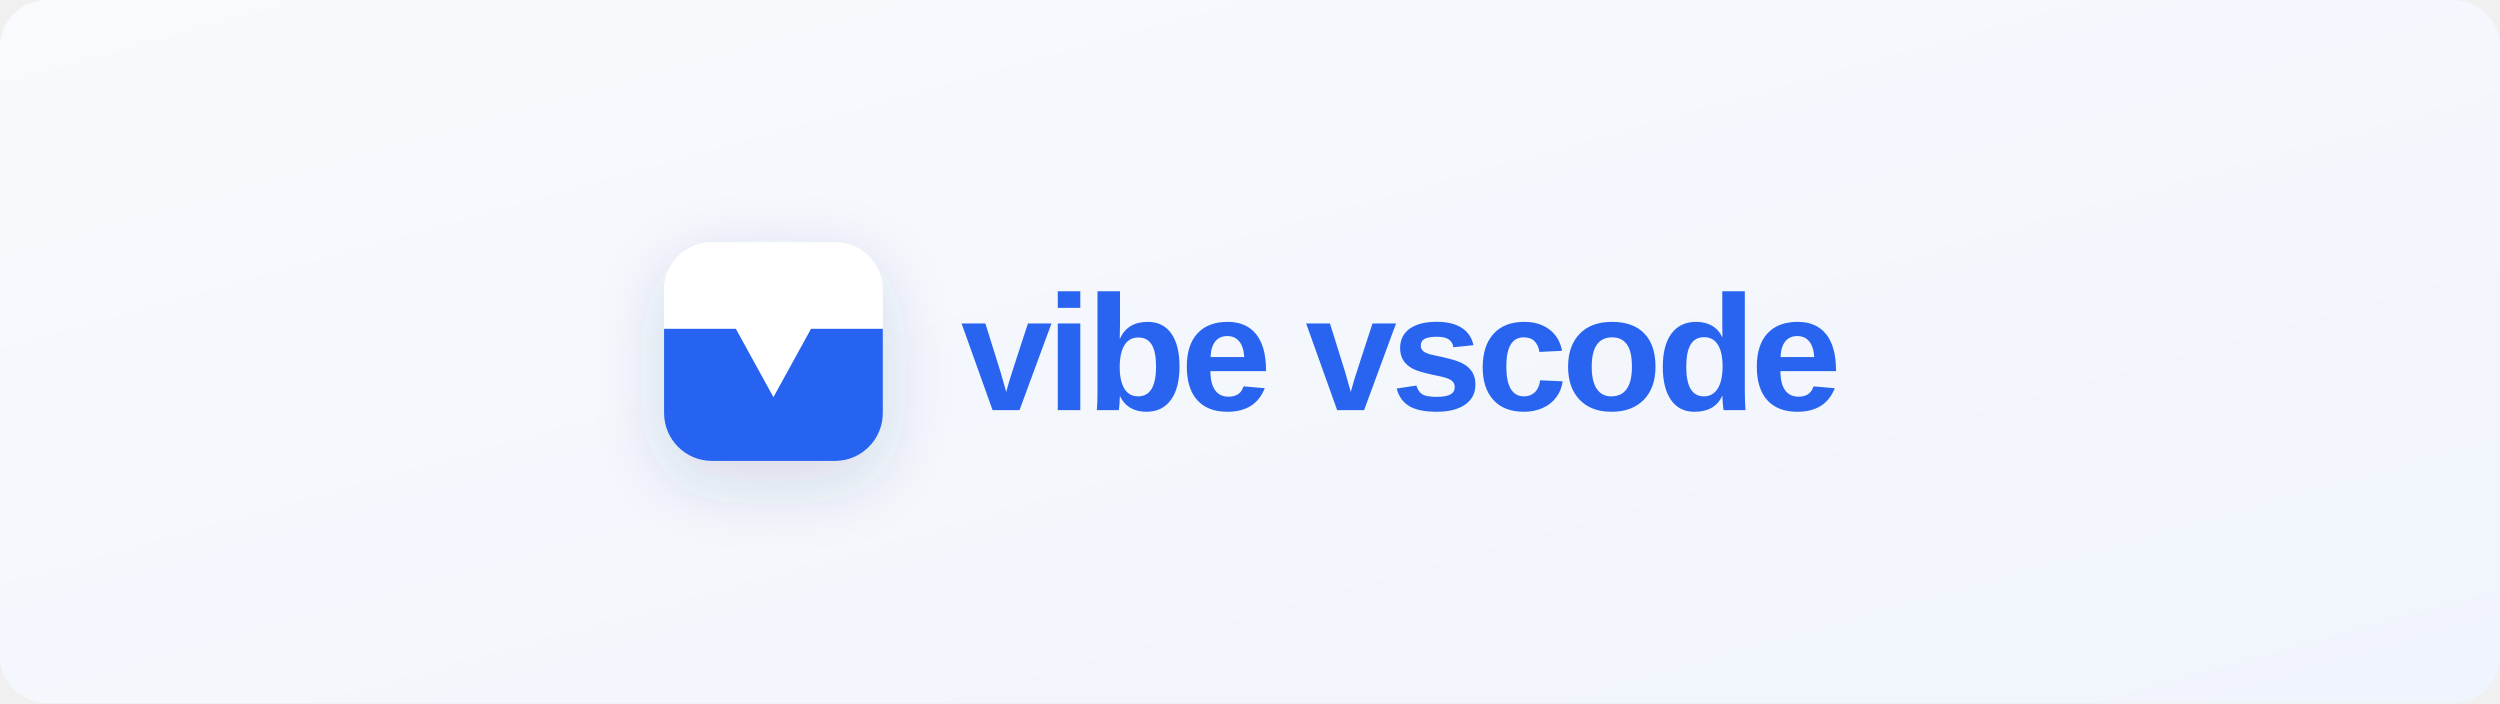
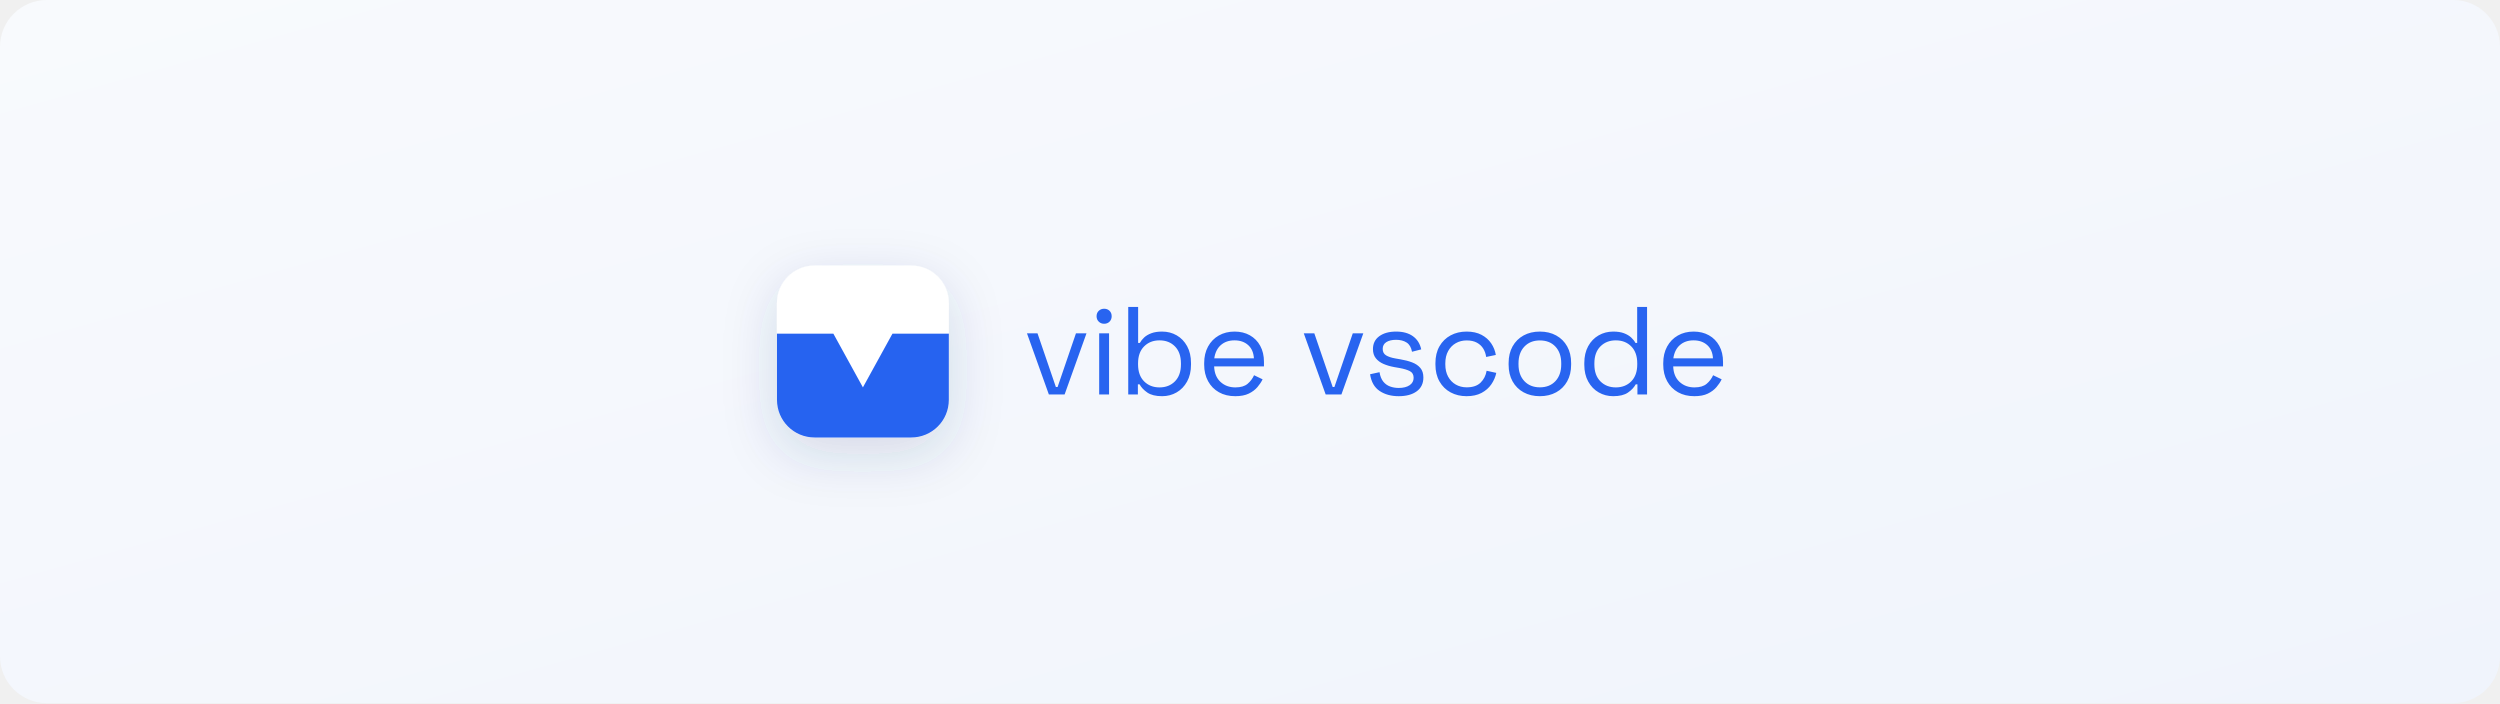
<svg xmlns="http://www.w3.org/2000/svg" width="1280" height="360" viewBox="0 0 1280 360" role="img" aria-labelledby="title">
  <style>
		@media (prefers-color-scheme: dark) {
			.background-start { stop-color: #141D2E; }
			.background-end { stop-color: #101725; }
		}
	</style>
  <defs>
    <linearGradient id="background" x1="0" y1="0" x2="1" y2="1">
      <stop class="background-start" stop-color="#F8FAFD" />
      <stop class="background-end" offset="1" stop-color="#F0F4FC" />
    </linearGradient>
    <filter id="logo-shadow" x="-75%" y="-75%" width="250%" height="275%" color-interpolation-filters="sRGB">
      <feDropShadow dx="0" dy="6" stdDeviation="10" flood-color="#233D76" flood-opacity=".16" />
    </filter>
    <clipPath id="vibe-logo">
      <rect width="64" height="64" rx="14" />
    </clipPath>
  </defs>
  <rect width="1280" height="360" rx="24" fill="url(#background)" />
-   <g transform="translate(340 124)">
-     <g transform="scale(1.75)" filter="url(#logo-shadow)">
+   <g id="brand">
+     <g transform="translate(397.808 136) scale(1.375)" filter="url(#logo-shadow)">
      <g clip-path="url(#vibe-logo)">
        <rect width="64" height="64" fill="#FFFFFF" />
        <path d="M0 25.333H21L32 45.333L43 25.333H64V64H0Z" fill="#2864F0" />
      </g>
    </g>
-     <text x="152" y="86" fill="#2864F0" font-family="Arial, Helvetica, sans-serif" font-size="84" font-weight="600" letter-spacing="-3" textLength="448" lengthAdjust="spacingAndGlyphs">vibe vscode</text>
+     <path id="wordmark" fill="#2864F0" transform="translate(523.784 201.952)" d="M13.226 0 2.024 -31.29H7.419L16.824 -3.798H17.703L27.108 -31.29H32.503L21.3 0ZM38.994 0V-31.29H44.059V0ZM41.526 -36.183Q39.896 -36.183 38.778 -37.273Q37.66 -38.363 37.66 -40.031Q37.66 -41.744 38.778 -42.811Q39.896 -43.878 41.526 -43.878Q43.221 -43.878 44.307 -42.811Q45.393 -41.744 45.393 -40.031Q45.393 -38.363 44.307 -37.273Q43.221 -36.183 41.526 -36.183ZM71.219 0.896Q66.34 0.896 63.65 -0.962Q60.96 -2.821 59.69 -5.158H58.811V0H53.874V-44.8H58.939V-26.369H59.818Q60.613 -27.839 62.024 -29.159Q63.435 -30.478 65.706 -31.332Q67.976 -32.186 71.219 -32.186Q75.332 -32.186 78.687 -30.252Q82.042 -28.319 84.026 -24.693Q86.01 -21.068 86.01 -16.066V-15.224Q86.01 -10.221 84.003 -6.596Q81.996 -2.971 78.641 -1.037Q75.286 0.896 71.219 0.896ZM69.878 -3.599Q74.726 -3.599 77.79 -6.704Q80.854 -9.808 80.854 -15.37V-15.919Q80.854 -21.482 77.799 -24.586Q74.744 -27.69 69.878 -27.69Q65.075 -27.69 61.988 -24.586Q58.902 -21.482 58.902 -15.919V-15.37Q58.902 -9.808 61.988 -6.704Q65.075 -3.599 69.878 -3.599ZM108.663 0.896Q103.882 0.896 100.311 -1.12Q96.741 -3.136 94.747 -6.793Q92.754 -10.451 92.754 -15.261V-16.029Q92.754 -20.884 94.738 -24.519Q96.722 -28.154 100.238 -30.17Q103.754 -32.186 108.308 -32.186Q112.753 -32.186 116.14 -30.287Q119.528 -28.389 121.448 -24.891Q123.368 -21.393 123.368 -16.62V-14.367H97.856Q98.029 -9.286 101.083 -6.443Q104.137 -3.599 108.737 -3.599Q112.811 -3.599 114.979 -5.435Q117.147 -7.27 118.297 -9.835L122.662 -7.742Q121.721 -5.76 120.025 -3.763Q118.329 -1.765 115.604 -0.435Q112.879 0.896 108.663 0.896ZM97.92 -18.475H118.221Q117.965 -22.863 115.263 -25.277Q112.561 -27.69 108.289 -27.69Q104.026 -27.69 101.288 -25.277Q98.55 -22.863 97.92 -18.475ZM154.954 0 143.752 -31.29H149.147L158.552 -3.798H159.431L168.836 -31.29H174.231L163.028 0ZM192.355 0.896Q186.556 0.896 182.565 -1.792Q178.575 -4.48 177.697 -10.335L182.531 -11.392Q183.025 -8.334 184.444 -6.577Q185.864 -4.82 187.931 -4.071Q189.999 -3.323 192.355 -3.323Q195.898 -3.323 197.947 -4.724Q199.995 -6.125 199.995 -8.506Q199.995 -10.932 198.056 -11.936Q196.117 -12.941 192.71 -13.544L190.1 -14Q187.045 -14.549 184.566 -15.624Q182.086 -16.698 180.627 -18.546Q179.167 -20.394 179.167 -23.212Q179.167 -27.448 182.419 -29.817Q185.67 -32.186 191.03 -32.186Q196.342 -32.186 199.657 -29.795Q202.973 -27.404 203.879 -23.064L199.163 -21.851Q198.56 -25.192 196.401 -26.579Q194.243 -27.967 191.03 -27.967Q187.862 -27.967 186.01 -26.781Q184.158 -25.594 184.158 -23.323Q184.158 -21.06 185.892 -20.006Q187.627 -18.952 190.621 -18.431L193.231 -17.975Q196.542 -17.426 199.204 -16.415Q201.866 -15.405 203.426 -13.566Q204.986 -11.728 204.986 -8.673Q204.986 -4.09 201.574 -1.597Q198.163 0.896 192.355 0.896ZM227.102 0.896Q222.54 0.896 218.932 -1.047Q215.324 -2.989 213.239 -6.637Q211.154 -10.285 211.154 -15.288V-16.002Q211.154 -21.05 213.239 -24.675Q215.324 -28.3 218.932 -30.243Q222.54 -32.186 227.102 -32.186Q231.601 -32.186 234.751 -30.517Q237.901 -28.849 239.736 -26.111Q241.57 -23.372 242.074 -20.216L237.128 -19.188Q236.827 -21.517 235.658 -23.439Q234.49 -25.361 232.381 -26.507Q230.271 -27.653 227.158 -27.653Q224.044 -27.653 221.57 -26.234Q219.095 -24.814 217.657 -22.189Q216.219 -19.564 216.219 -15.919V-15.37Q216.219 -11.726 217.657 -9.101Q219.095 -6.475 221.57 -5.056Q224.044 -3.636 227.158 -3.636Q231.851 -3.636 234.307 -6.07Q236.763 -8.503 237.366 -12.12L242.311 -11.037Q241.661 -7.917 239.781 -5.179Q237.901 -2.44 234.751 -0.772Q231.601 0.896 227.102 0.896ZM264.63 0.896Q259.894 0.896 256.277 -1.092Q252.66 -3.08 250.643 -6.706Q248.626 -10.331 248.626 -15.224V-16.066Q248.626 -20.959 250.643 -24.584Q252.66 -28.209 256.277 -30.197Q259.894 -32.186 264.63 -32.186Q269.366 -32.186 272.983 -30.197Q276.6 -28.209 278.617 -24.584Q280.634 -20.959 280.634 -16.066V-15.224Q280.634 -10.331 278.617 -6.706Q276.6 -3.08 272.983 -1.092Q269.366 0.896 264.63 0.896ZM264.63 -3.636Q269.614 -3.636 272.591 -6.809Q275.569 -9.981 275.569 -15.37V-15.919Q275.569 -21.308 272.601 -24.481Q269.633 -27.653 264.63 -27.653Q259.691 -27.653 256.691 -24.481Q253.691 -21.308 253.691 -15.919V-15.37Q253.691 -9.981 256.691 -6.809Q259.691 -3.636 264.63 -3.636ZM302.168 0.896Q298.12 0.896 294.756 -1.037Q291.391 -2.971 289.385 -6.596Q287.378 -10.221 287.378 -15.224V-16.066Q287.378 -21.068 289.362 -24.693Q291.346 -28.319 294.724 -30.252Q298.101 -32.186 302.168 -32.186Q305.457 -32.186 307.705 -31.332Q309.952 -30.478 311.373 -29.159Q312.793 -27.839 313.569 -26.369H314.449V-44.8H319.514V0H314.577V-5.158H313.697Q312.428 -2.821 309.747 -0.962Q307.066 0.896 302.168 0.896ZM303.51 -3.599Q308.358 -3.599 311.422 -6.704Q314.486 -9.808 314.486 -15.37V-15.919Q314.486 -21.482 311.431 -24.586Q308.376 -27.69 303.51 -27.69Q298.707 -27.69 295.62 -24.586Q292.534 -21.482 292.534 -15.919V-15.37Q292.534 -9.808 295.62 -6.704Q298.707 -3.599 303.51 -3.599ZM343.703 0.896Q338.922 0.896 335.351 -1.12Q331.781 -3.136 329.787 -6.793Q327.794 -10.451 327.794 -15.261V-16.029Q327.794 -20.884 329.778 -24.519Q331.762 -28.154 335.278 -30.17Q338.794 -32.186 343.348 -32.186Q347.793 -32.186 351.18 -30.287Q354.568 -28.389 356.488 -24.891Q358.408 -21.393 358.408 -16.62V-14.367H332.896Q333.069 -9.286 336.123 -6.443Q339.177 -3.599 343.777 -3.599Q347.851 -3.599 350.019 -5.435Q352.187 -7.27 353.337 -9.835L357.702 -7.742Q356.761 -5.76 355.065 -3.763Q353.369 -1.765 350.644 -0.435Q347.919 0.896 343.703 0.896ZM332.96 -18.475H353.261Q353.005 -22.863 350.303 -25.277Q347.601 -27.69 343.329 -27.69Q339.066 -27.69 336.328 -25.277Q333.59 -22.863 332.96 -18.475Z" />
  </g>
</svg>
